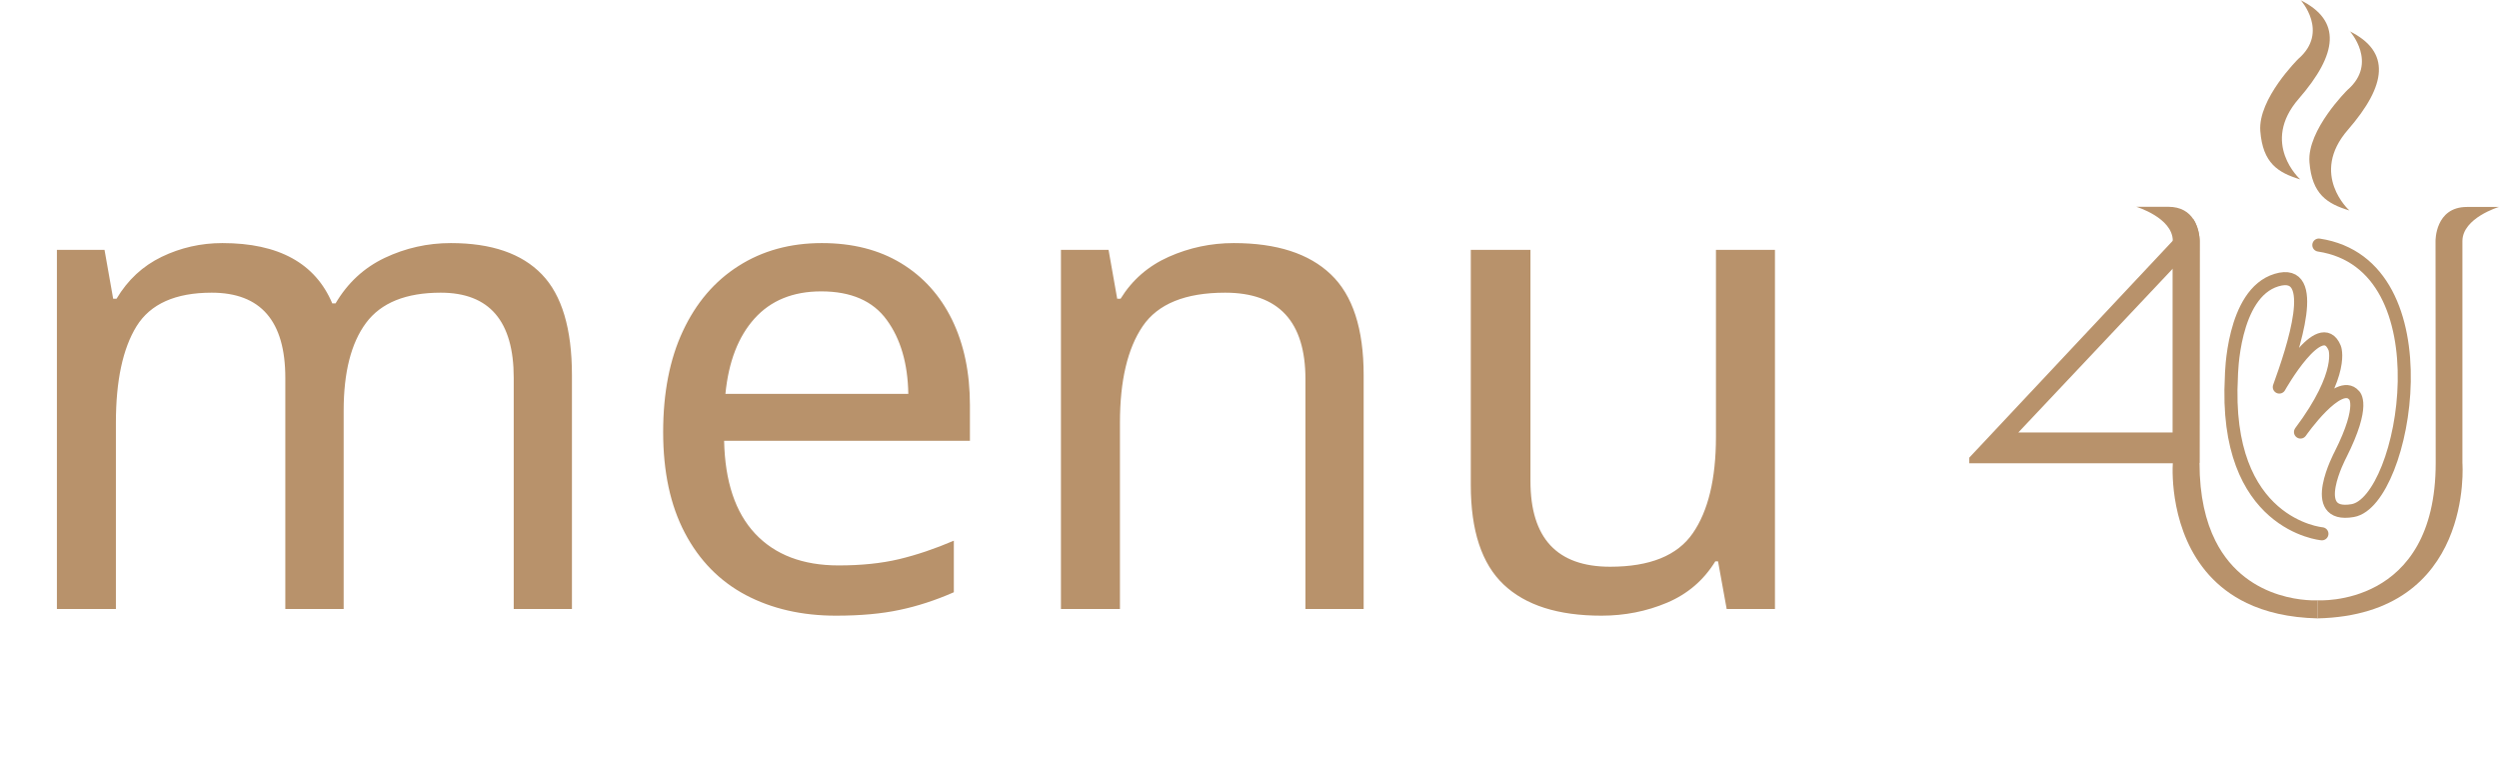
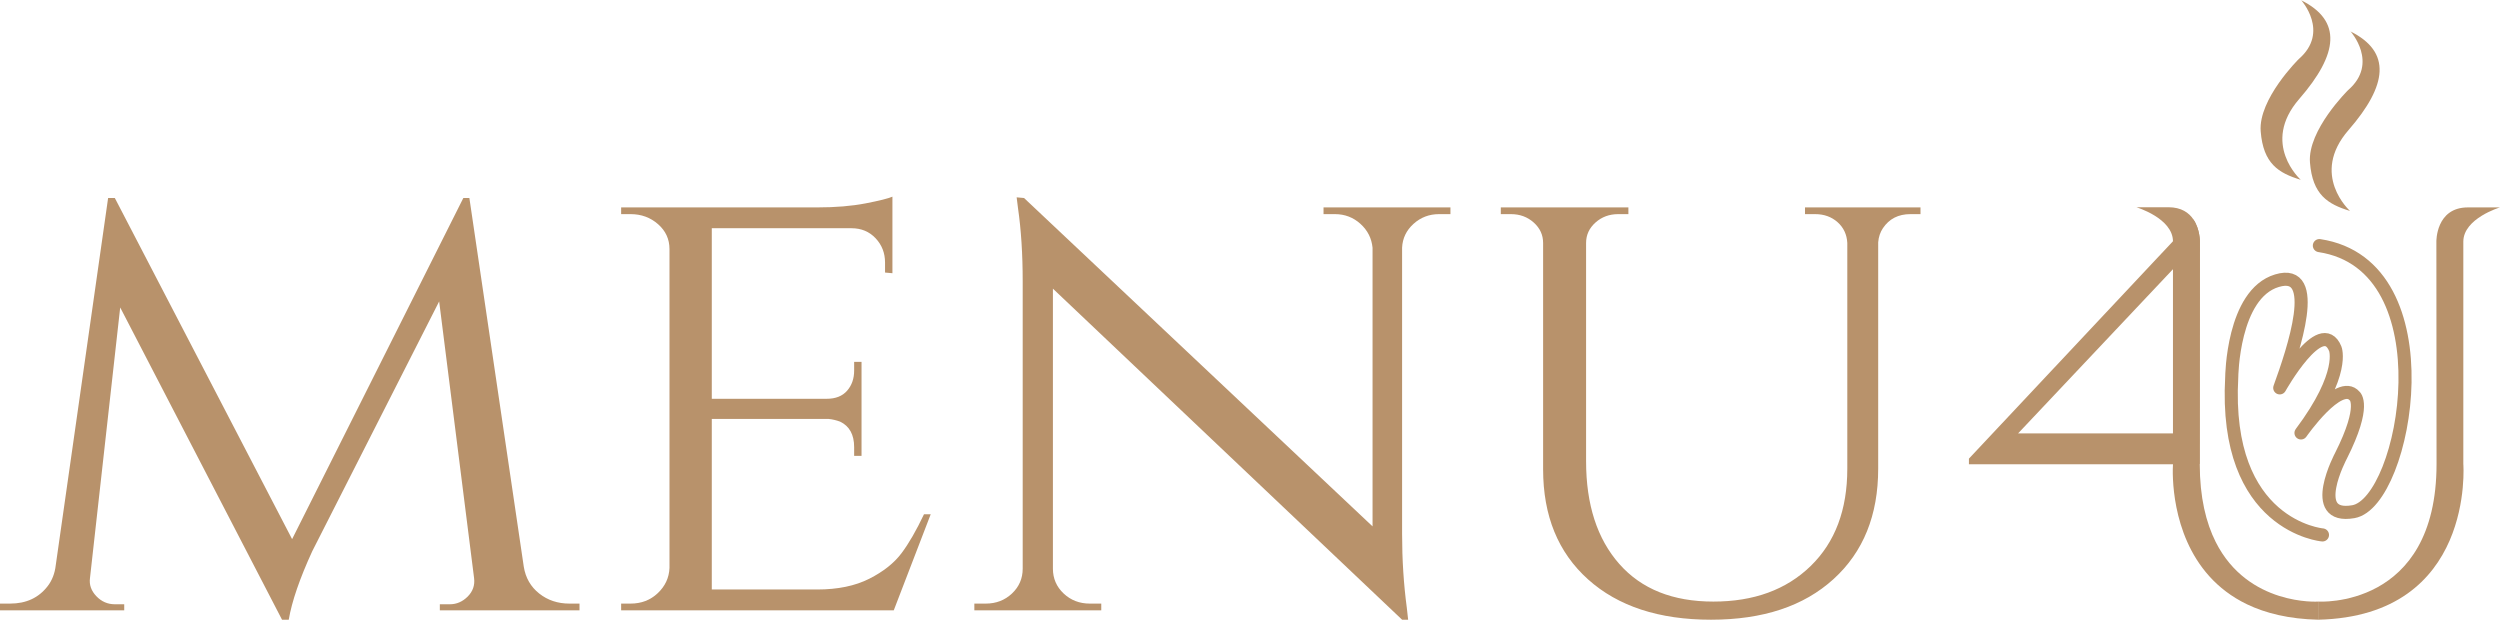
- <svg xmlns="http://www.w3.org/2000/svg" id="Layer_2" data-name="Layer 2" viewBox="0 0 298.48 91.83">
+ <svg xmlns="http://www.w3.org/2000/svg" id="Layer_2" data-name="Layer 2" viewBox="0 0 297.84 73.83">
  <defs>
    <style>
      .cls-1 {
        fill: none;
        stroke: #b7926a;
        stroke-linecap: round;
        stroke-linejoin: round;
        stroke-width: 1.56px;
      }

-       .cls-2, .cls-3 {
+       .cls-2 {
        fill: #b8926b;
-       }
- 
-       .cls-3 {
-         font-family: Cinzel-Regular, Cinzel;
-         font-size: 80px;
      }
    </style>
  </defs>
  <g id="menu_4_u" data-name="menu 4 u">
    <g id="md">
-       <text class="cls-3" transform="translate(0 72.71)">
-         <tspan x="0" y="0">menu</tspan>
-       </text>
+       <g>
+         <path class="cls-2" d="m67.84,71.91h1.2v.8h-16.64v-.72h1.2c.8,0,1.51-.31,2.12-.92.61-.61.87-1.35.76-2.2l-4.16-32.96-15.12,29.76c-1.49,3.25-2.43,5.97-2.8,8.16h-.8L14.32,36.63l-3.6,32.24c-.11.8.15,1.52.76,2.16.61.64,1.35.96,2.2.96h1.12v.72H0v-.8h1.2c1.92,0,3.41-.69,4.48-2.08.53-.69.85-1.52.96-2.48l6.24-43.76h.8l21.12,40.64,20.4-40.64h.72l6.48,43.92c.21,1.33.83,2.4,1.84,3.2,1.01.8,2.21,1.2,3.6,1.2Z" />
+         <path class="cls-2" d="m75.12,71.91c1.28,0,2.36-.41,3.24-1.24.88-.83,1.35-1.83,1.4-3V29.67c0-1.17-.45-2.16-1.36-2.96-.91-.8-2-1.2-3.28-1.2h-1.12v-.8h23.36c2.19,0,4.11-.16,5.76-.48,1.65-.32,2.72-.59,3.2-.8v9.12l-.88-.08v-1.2c0-1.12-.37-2.08-1.12-2.88-.75-.8-1.71-1.2-2.88-1.2h-16.64v20.32h13.68c1.07,0,1.88-.32,2.44-.96.56-.64.84-1.44.84-2.4v-1.04h.88v11.2h-.88v-1.04c0-1.49-.56-2.51-1.68-3.04-.43-.16-.88-.27-1.36-.32h-13.92v20.32h12.56c2.45,0,4.52-.43,6.2-1.28,1.68-.85,2.96-1.87,3.84-3.04.88-1.17,1.77-2.72,2.68-4.64h.8l-4.4,11.44h-32.48v-.8h1.12Z" />
+         <path class="cls-2" d="m171.44,25.51c-1.17,0-2.19.39-3.04,1.16-.85.77-1.31,1.72-1.36,2.84v34.08c0,3.09.19,6.03.56,8.8l.16,1.44h-.72l-41.6-39.44v33.36c0,1.17.43,2.16,1.28,2.96.85.8,1.89,1.2,3.12,1.2h1.36v.8h-15.12v-.8h1.36c1.23,0,2.27-.4,3.12-1.2.85-.8,1.28-1.79,1.28-2.96v-34.24c0-3.25-.19-6.16-.56-8.72l-.16-1.28.88.08,41.52,39.12V29.51c-.11-1.12-.59-2.07-1.44-2.84-.85-.77-1.87-1.16-3.04-1.16h-1.36v-.8h15.12v.8h-1.36Z" />
+         <path class="cls-2" d="m228.8,25.51h-1.2c-1.44,0-2.53.56-3.28,1.68-.32.48-.51,1.04-.56,1.68v26.96c0,5.55-1.77,9.93-5.32,13.16-3.55,3.23-8.41,4.84-14.6,4.84s-11.07-1.6-14.64-4.8c-3.57-3.2-5.36-7.57-5.36-13.12v-26.96c0-.96-.37-1.77-1.12-2.44-.75-.67-1.65-1-2.72-1h-1.2v-.8h15.2v.8h-1.2c-1.07,0-1.97.33-2.72,1-.75.67-1.12,1.48-1.12,2.44v26c0,5.17,1.32,9.25,3.96,12.24,2.64,2.99,6.37,4.48,11.2,4.48s8.69-1.41,11.6-4.24c2.91-2.83,4.36-6.69,4.36-11.6v-26.88c-.05-1.01-.44-1.84-1.16-2.48-.72-.64-1.61-.96-2.68-.96h-1.2v-.8h13.76v.8Z" />
+       </g>
      <g id="logo">
-         <path class="cls-2" d="m294.11,28.77v26.5s1.43,18.13-17.3,18.56v-2.16s14.11.94,14.11-16.39l-.02-26.5s-.07-4.07,3.75-4.07h3.82s-4.36,1.31-4.36,4.08Z" />
-         <path class="cls-2" d="m276.82,71.67v2.16c-3.48-.08-6.26-.77-8.49-1.84-7.39-3.56-8.64-11.32-8.81-14.87-.05-.98-.01-1.64,0-1.81,0-.03,0-.04,0-.04v-26.53c-.03-2.75-4.36-4.05-4.36-4.05h3.82c1.54,0,2.45.66,2.98,1.46.79,1.17.77,2.62.77,2.62l-.02,26.5c0,3.99.75,7.01,1.9,9.3,3.85,7.66,12.22,7.1,12.22,7.1Z" />
-         <path class="cls-2" d="m262.7,55.27l.02-26.5s.02-1.45-.77-2.62l-2.43,2.59-24.31,25.9v.67h24.31m0-3.68h-18.45l18.45-19.56v19.56Z" />
-         <path class="cls-1" d="m277.33,63.73s-11.81-1.02-10.81-18.81c0,0,.09-9.89,5.39-11.48,5.3-1.59,1.97,8.25.33,12.77,0,0,4.92-8.75,6.61-4.67,0,0,1.25,2.93-4.08,10.04,0,0,4.55-6.54,6.39-4.4,0,0,1.44,1.04-1.62,7.11,0,0-4.07,7.64,1.47,6.67,6.3-1.1,11.46-29.36-4.05-31.7" />
+         <path class="cls-2" d="m293.47,28.77v26.5s1.43,18.13-17.3,18.56v-2.16s14.11.94,14.11-16.39l-.02-26.5s-.07-4.07,3.75-4.07h3.82s-4.36,1.31-4.36,4.08Z" />
+         <path class="cls-2" d="m276.18,71.67v2.16c-3.48-.08-6.26-.77-8.49-1.84-7.39-3.56-8.64-11.32-8.81-14.87-.05-.98-.01-1.64,0-1.81,0-.03,0-.04,0-.04v-26.53c-.03-2.75-4.36-4.05-4.36-4.05h3.82c1.54,0,2.45.66,2.98,1.46.79,1.17.77,2.62.77,2.62l-.02,26.5c0,3.99.75,7.01,1.9,9.3,3.85,7.66,12.22,7.1,12.22,7.1Z" />
+         <path class="cls-2" d="m262.06,55.27l.02-26.5s.02-1.45-.77-2.62l-2.43,2.59-24.31,25.9v.67h24.31m0-3.68h-18.45l18.45-19.56v19.56Z" />
+         <path class="cls-1" d="m276.69,63.73s-11.81-1.02-10.81-18.81c0,0,.09-9.89,5.39-11.48s1.97,8.25.33,12.77c0,0,4.92-8.75,6.61-4.67,0,0,1.25,2.93-4.08,10.04,0,0,4.55-6.54,6.39-4.4,0,0,1.44,1.04-1.62,7.11,0,0-4.07,7.64,1.47,6.67,6.3-1.1,11.46-29.36-4.05-31.7" />
        <g>
-           <path class="cls-2" d="m274.78,0s3.45,3.81-.27,7.03c0,0-4.84,4.77-4.54,8.62.3,3.84,2.12,4.97,4.77,5.77,0,0-4.81-4.31-.17-9.64,4.64-5.34,5.14-9.31.2-11.76Z" />
-           <path class="cls-2" d="m280.65,3.71s3.45,3.81-.27,7.03c0,0-4.84,4.77-4.54,8.62.3,3.84,2.12,4.97,4.77,5.77,0,0-4.81-4.31-.17-9.64,4.64-5.34,5.14-9.31.2-11.76Z" />
+           <path class="cls-2" d="m274.14,0s3.45,3.81-.27,7.03c0,0-4.84,4.77-4.54,8.62.3,3.84,2.12,4.97,4.77,5.77,0,0-4.81-4.31-.17-9.64,4.64-5.34,5.14-9.31.2-11.76Z" />
+           <path class="cls-2" d="m280.01,3.71s3.45,3.81-.27,7.03c0,0-4.84,4.77-4.54,8.62.3,3.84,2.12,4.97,4.77,5.77,0,0-4.81-4.31-.17-9.64,4.64-5.34,5.14-9.31.2-11.76Z" />
        </g>
      </g>
    </g>
  </g>
</svg>
